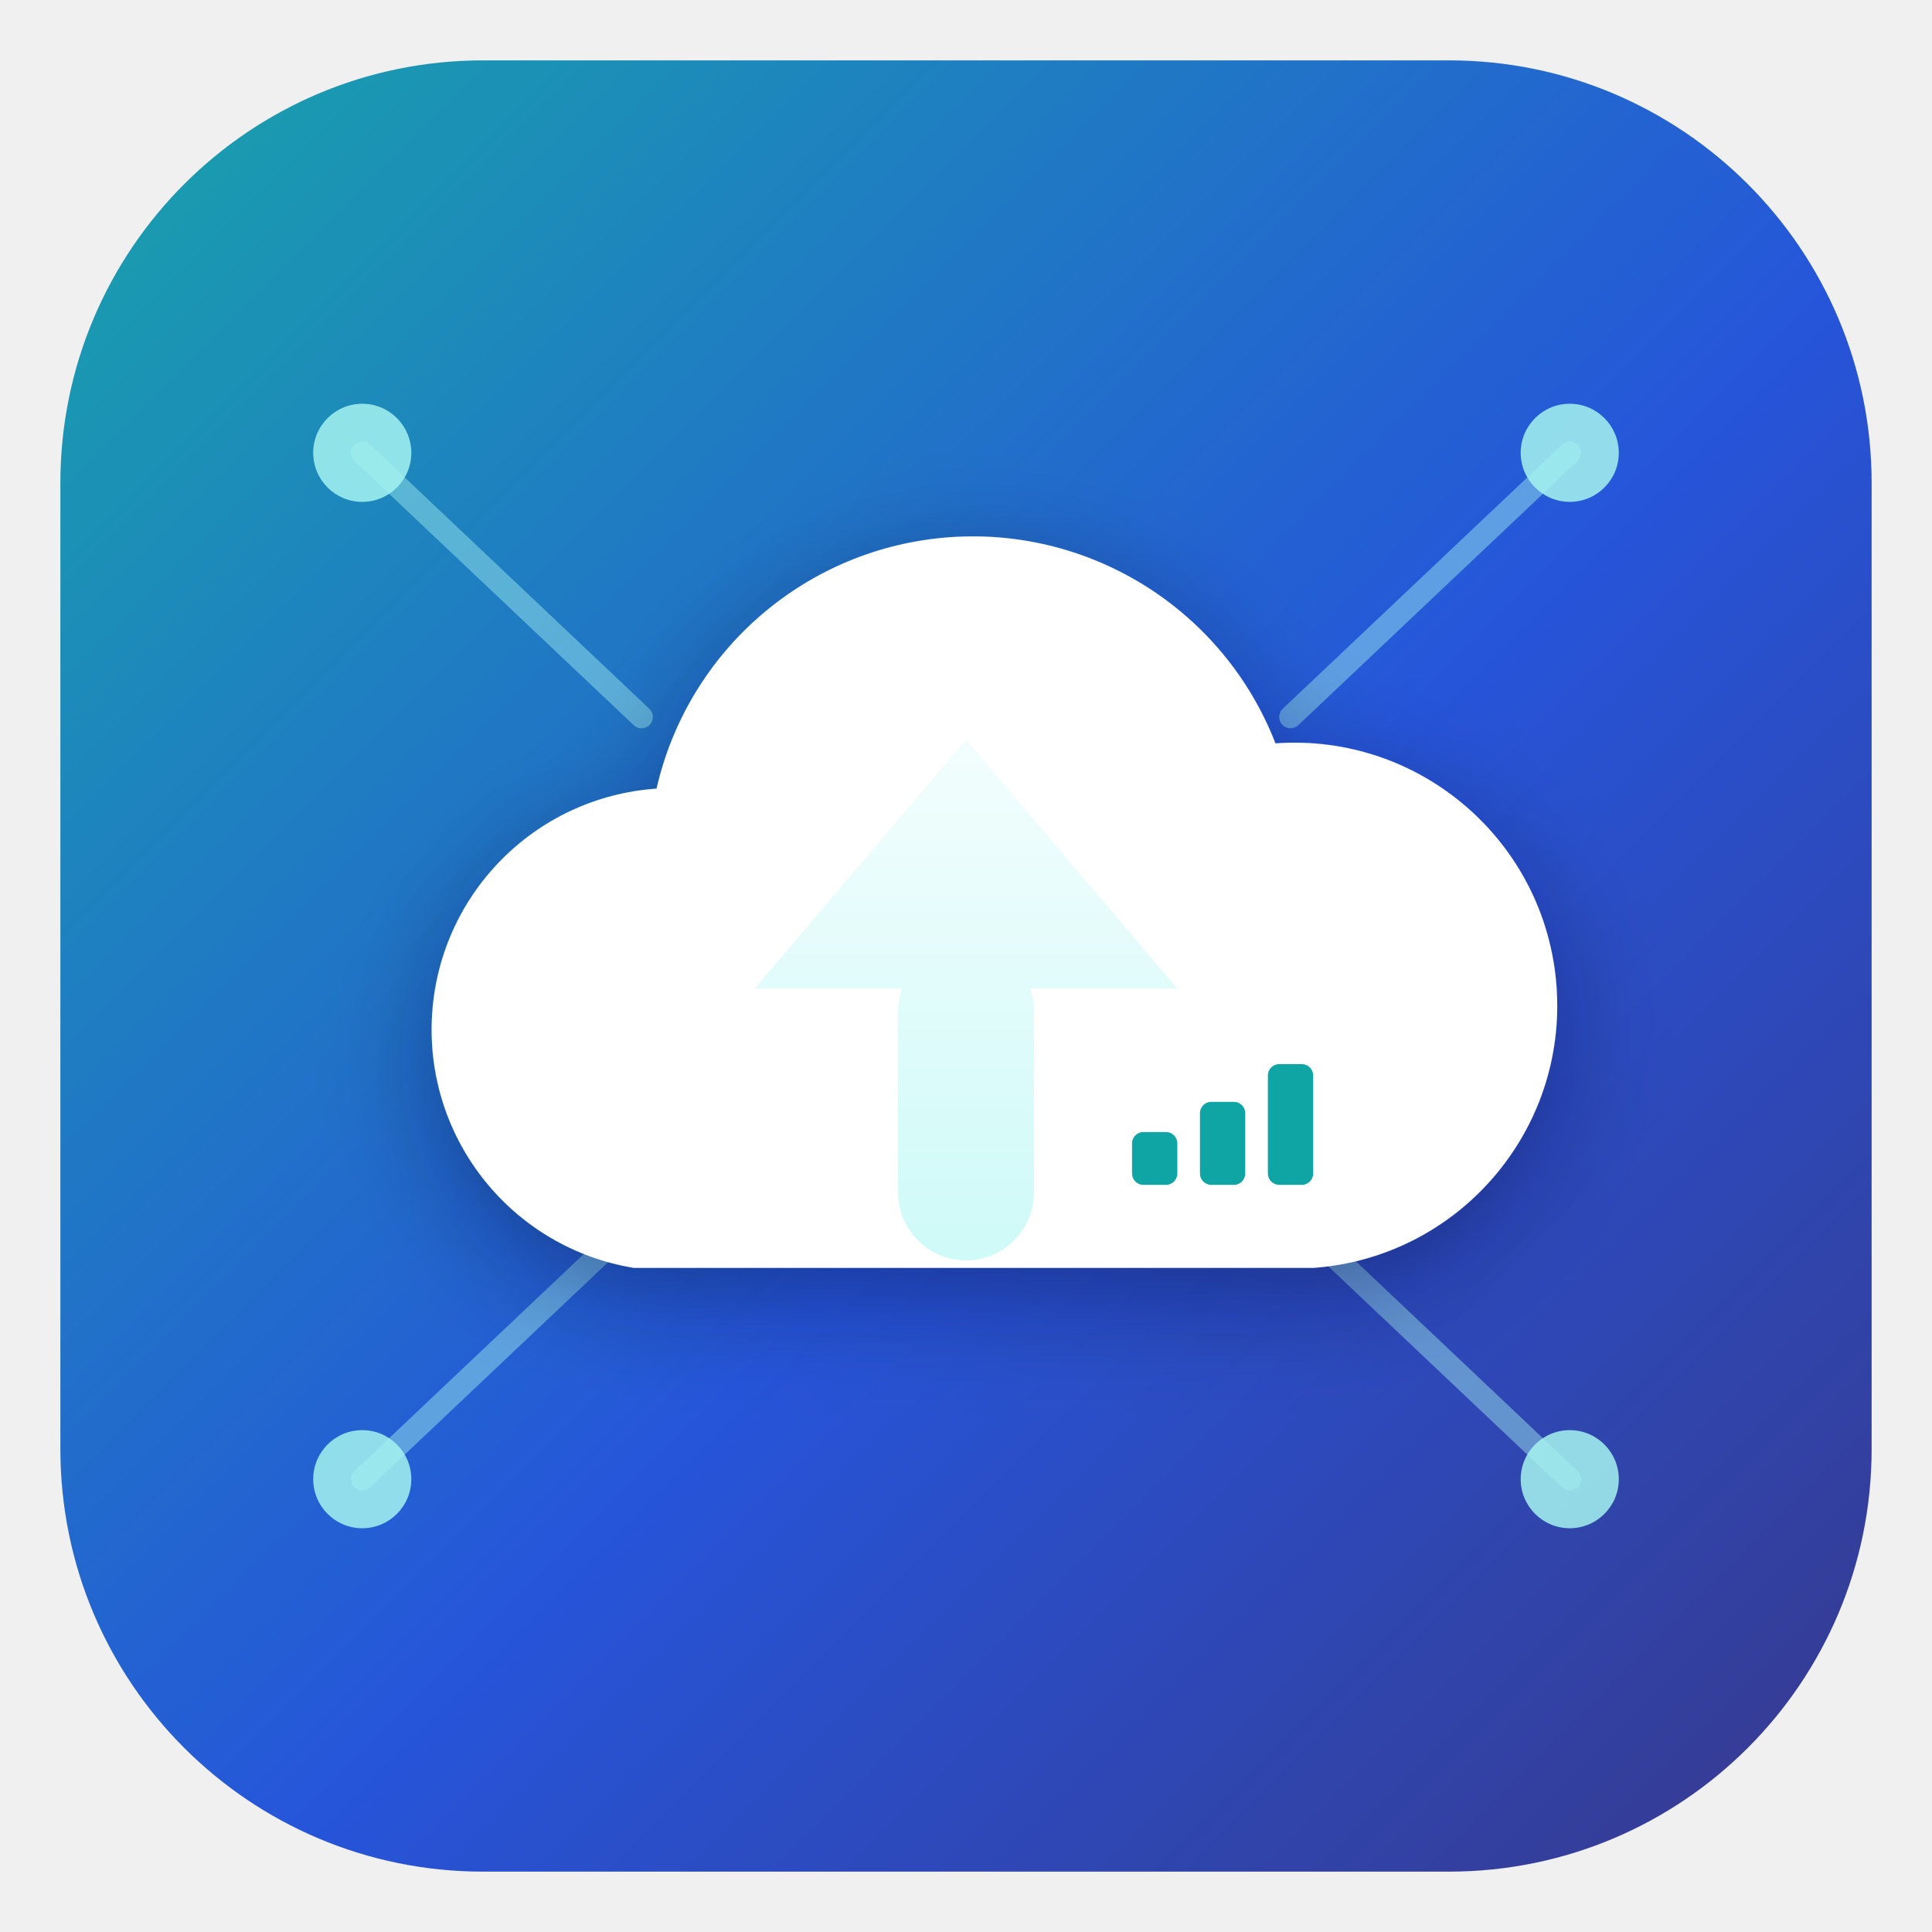
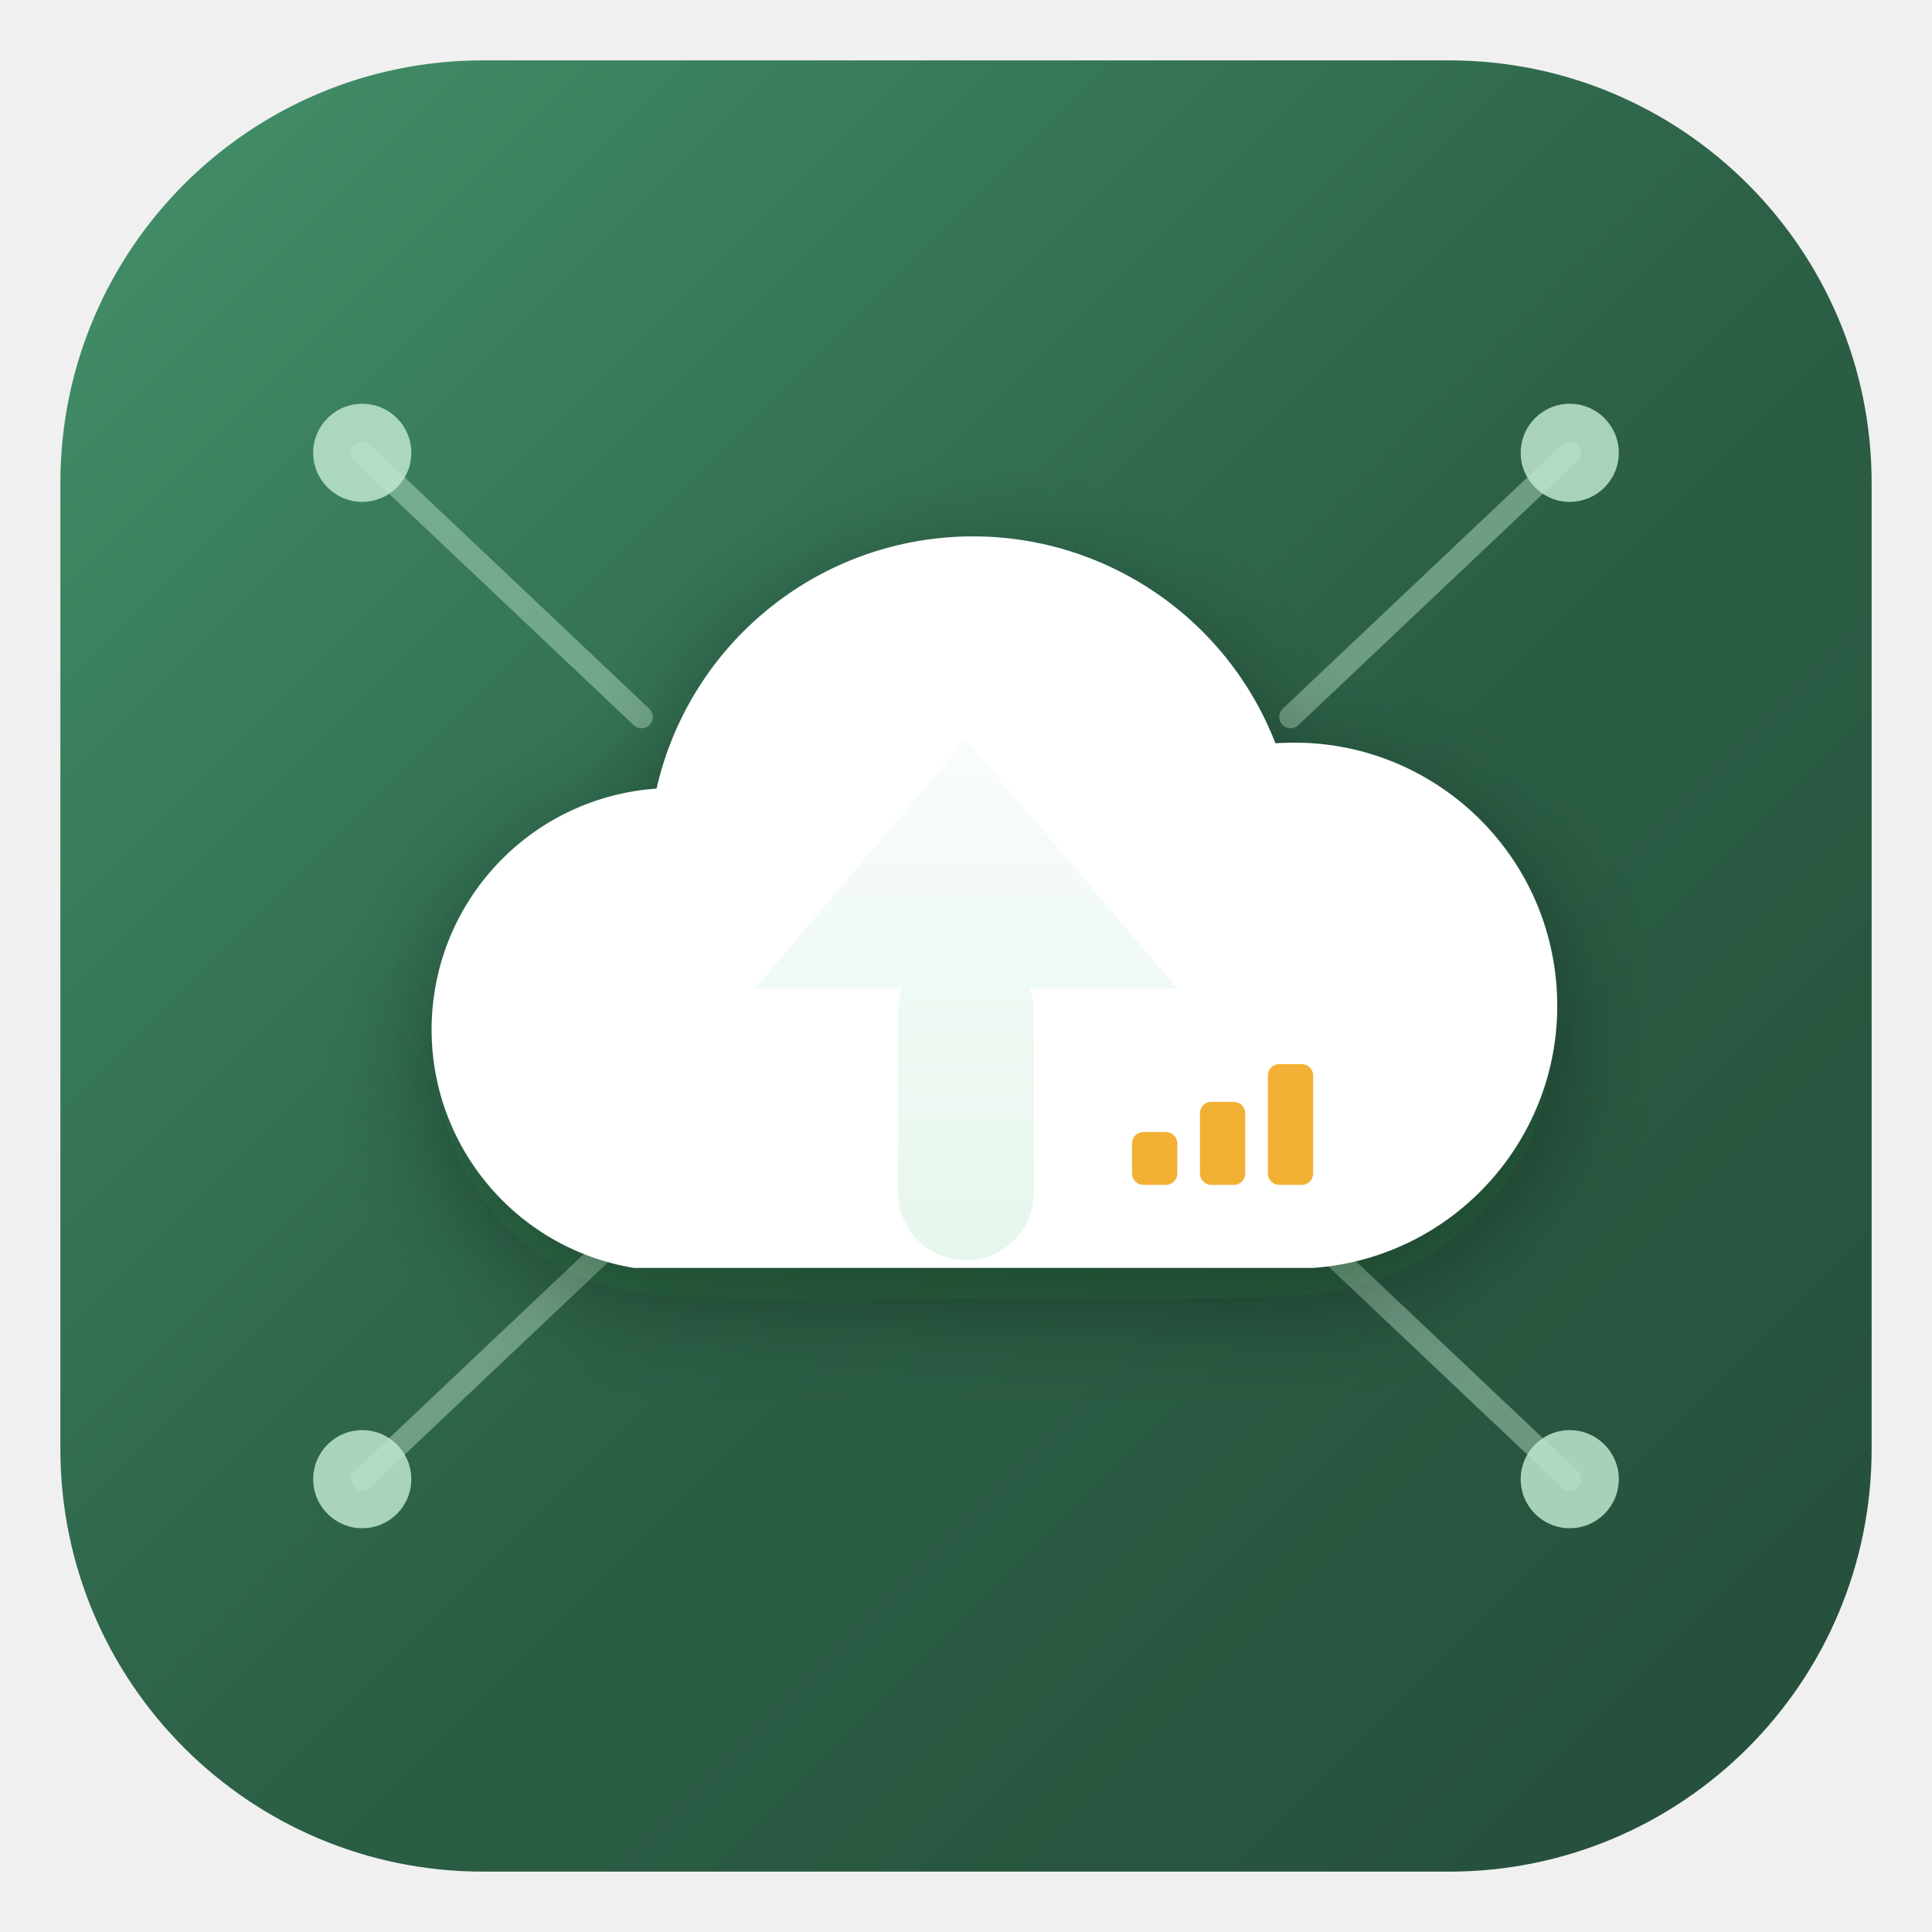
<svg xmlns="http://www.w3.org/2000/svg" width="512" height="512" viewBox="0 0 512 512" fill="none" role="img" aria-label="OffgridCloud Icon">
  <defs>
    <linearGradient id="ogcBg" x1="0" y1="0" x2="512" y2="512" gradientUnits="userSpaceOnUse">
-       <stop offset="0" stop-color="#0EA5A4" />
-       <stop offset="0.55" stop-color="#1D4ED8" />
-       <stop offset="1" stop-color="#312E81" />
+       <stop offset="0" stop-color="#3D9068" />
+       <stop offset="0.55" stop-color="#22573D" />
+       <stop offset="1" stop-color="#1B4632" />
    </linearGradient>
    <linearGradient id="ogcArrow" x1="256" y1="150" x2="256" y2="360" gradientUnits="userSpaceOnUse">
      <stop offset="0" stop-color="#FFFFFF" />
-       <stop offset="1" stop-color="#C7F9F7" />
+       <stop offset="1" stop-color="#E3F5EA" />
    </linearGradient>
    <filter id="ogcShadow" x="-20%" y="-20%" width="140%" height="140%">
-       <feDropShadow dx="0" dy="8" stdDeviation="14" flood-color="#0B1026" flood-opacity="0.35" />
+       <feDropShadow dx="0" dy="8" stdDeviation="14" flood-color="#04150C" flood-opacity="0.35" />
    </filter>
  </defs>
  <rect x="16" y="16" width="480" height="480" rx="112" fill="url(#ogcBg)" />
  <rect x="16" y="16" width="480" height="480" rx="112" fill="#FFFFFF" fill-opacity="0.04" />
-   <g stroke="#A5F3F0" stroke-opacity="0.45" stroke-width="6" stroke-linecap="round">
+   <g stroke="#BFE6CF" stroke-opacity="0.45" stroke-width="6" stroke-linecap="round">
    <line x1="96" y1="120" x2="170" y2="190" />
    <line x1="416" y1="120" x2="342" y2="190" />
    <line x1="96" y1="392" x2="170" y2="322" />
    <line x1="416" y1="392" x2="342" y2="322" />
  </g>
-   <g fill="#A5F3F0" fill-opacity="0.85">
+   <g fill="#BFE6CF" fill-opacity="0.85">
    <circle cx="96" cy="120" r="13" />
    <circle cx="416" cy="120" r="13" />
    <circle cx="96" cy="392" r="13" />
    <circle cx="416" cy="392" r="13" />
  </g>
  <g filter="url(#ogcShadow)">
    <path d="M168 336              a64 64 0 0 1 6 -127              a86 86 0 0 1 164 -12              a58 58 0 0 1 10 139              Z" fill="#FFFFFF" />
  </g>
  <g>
    <rect x="238" y="250" width="36" height="84" rx="18" fill="url(#ogcArrow)" />
    <path d="M256 196 L312 262 H200 Z" fill="url(#ogcArrow)" />
  </g>
-   <g fill="#0EA5A4">
+   <g fill="#F2B134">
    <rect x="300" y="300" width="12" height="14" rx="3" />
    <rect x="318" y="292" width="12" height="22" rx="3" />
    <rect x="336" y="282" width="12" height="32" rx="3" />
  </g>
</svg>
